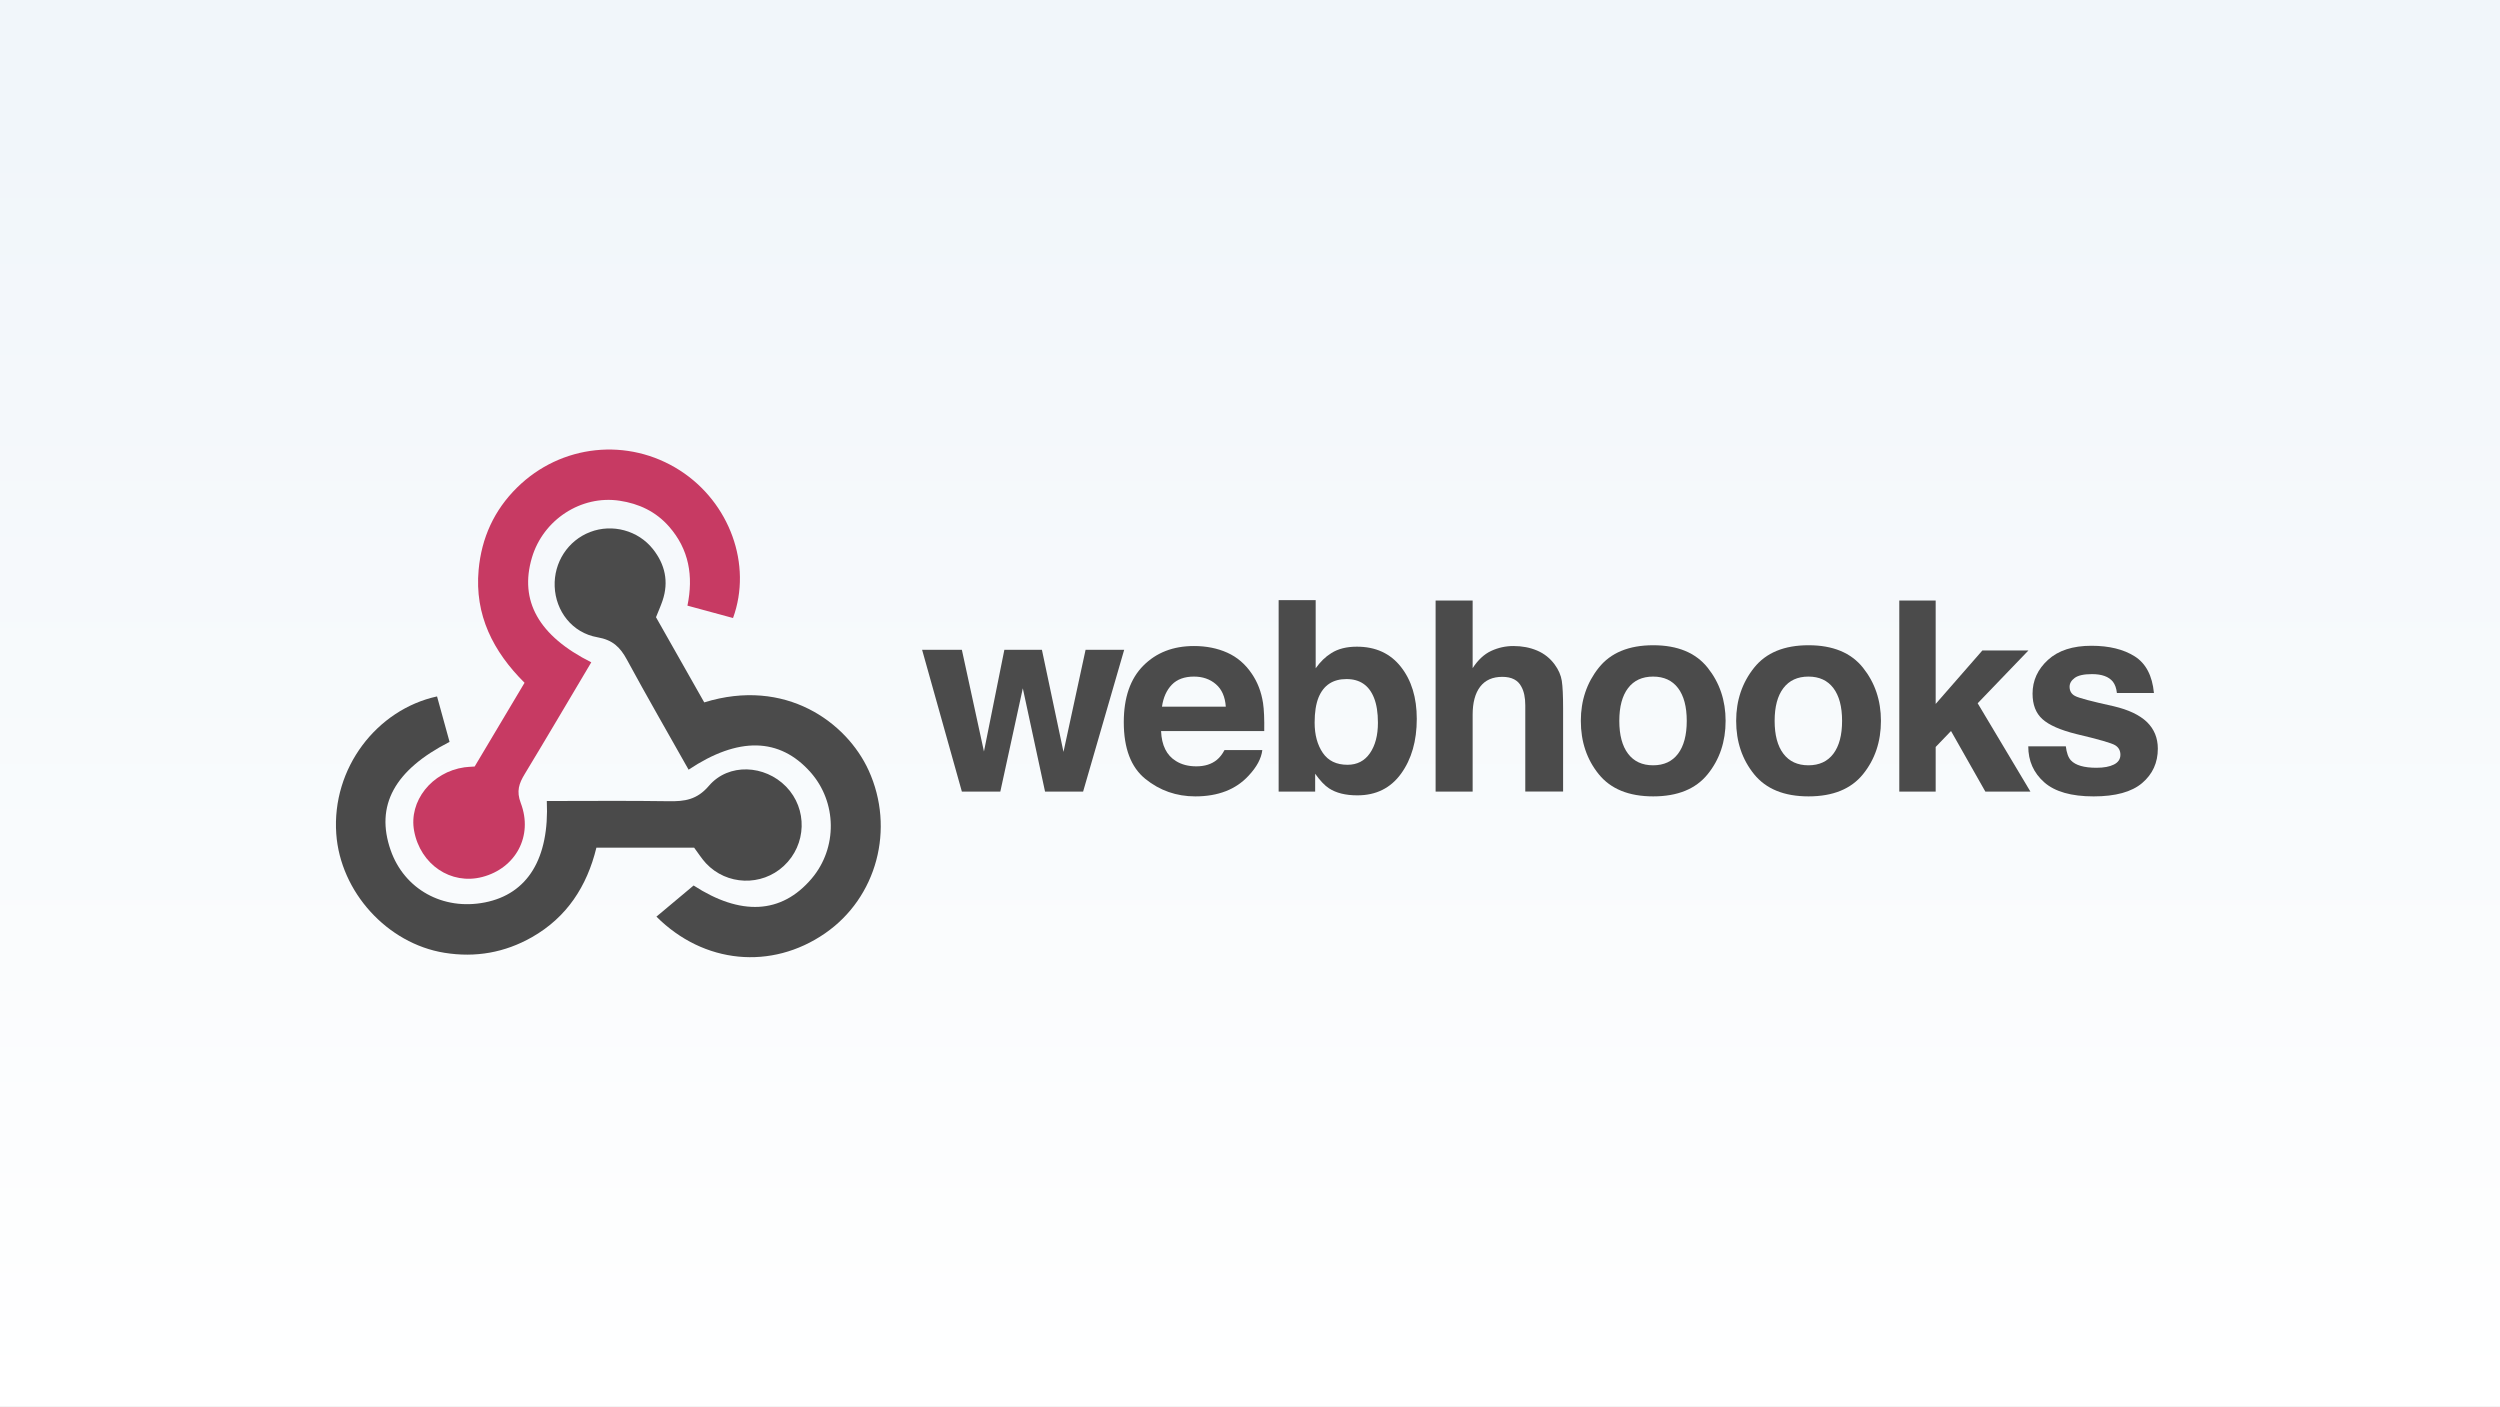
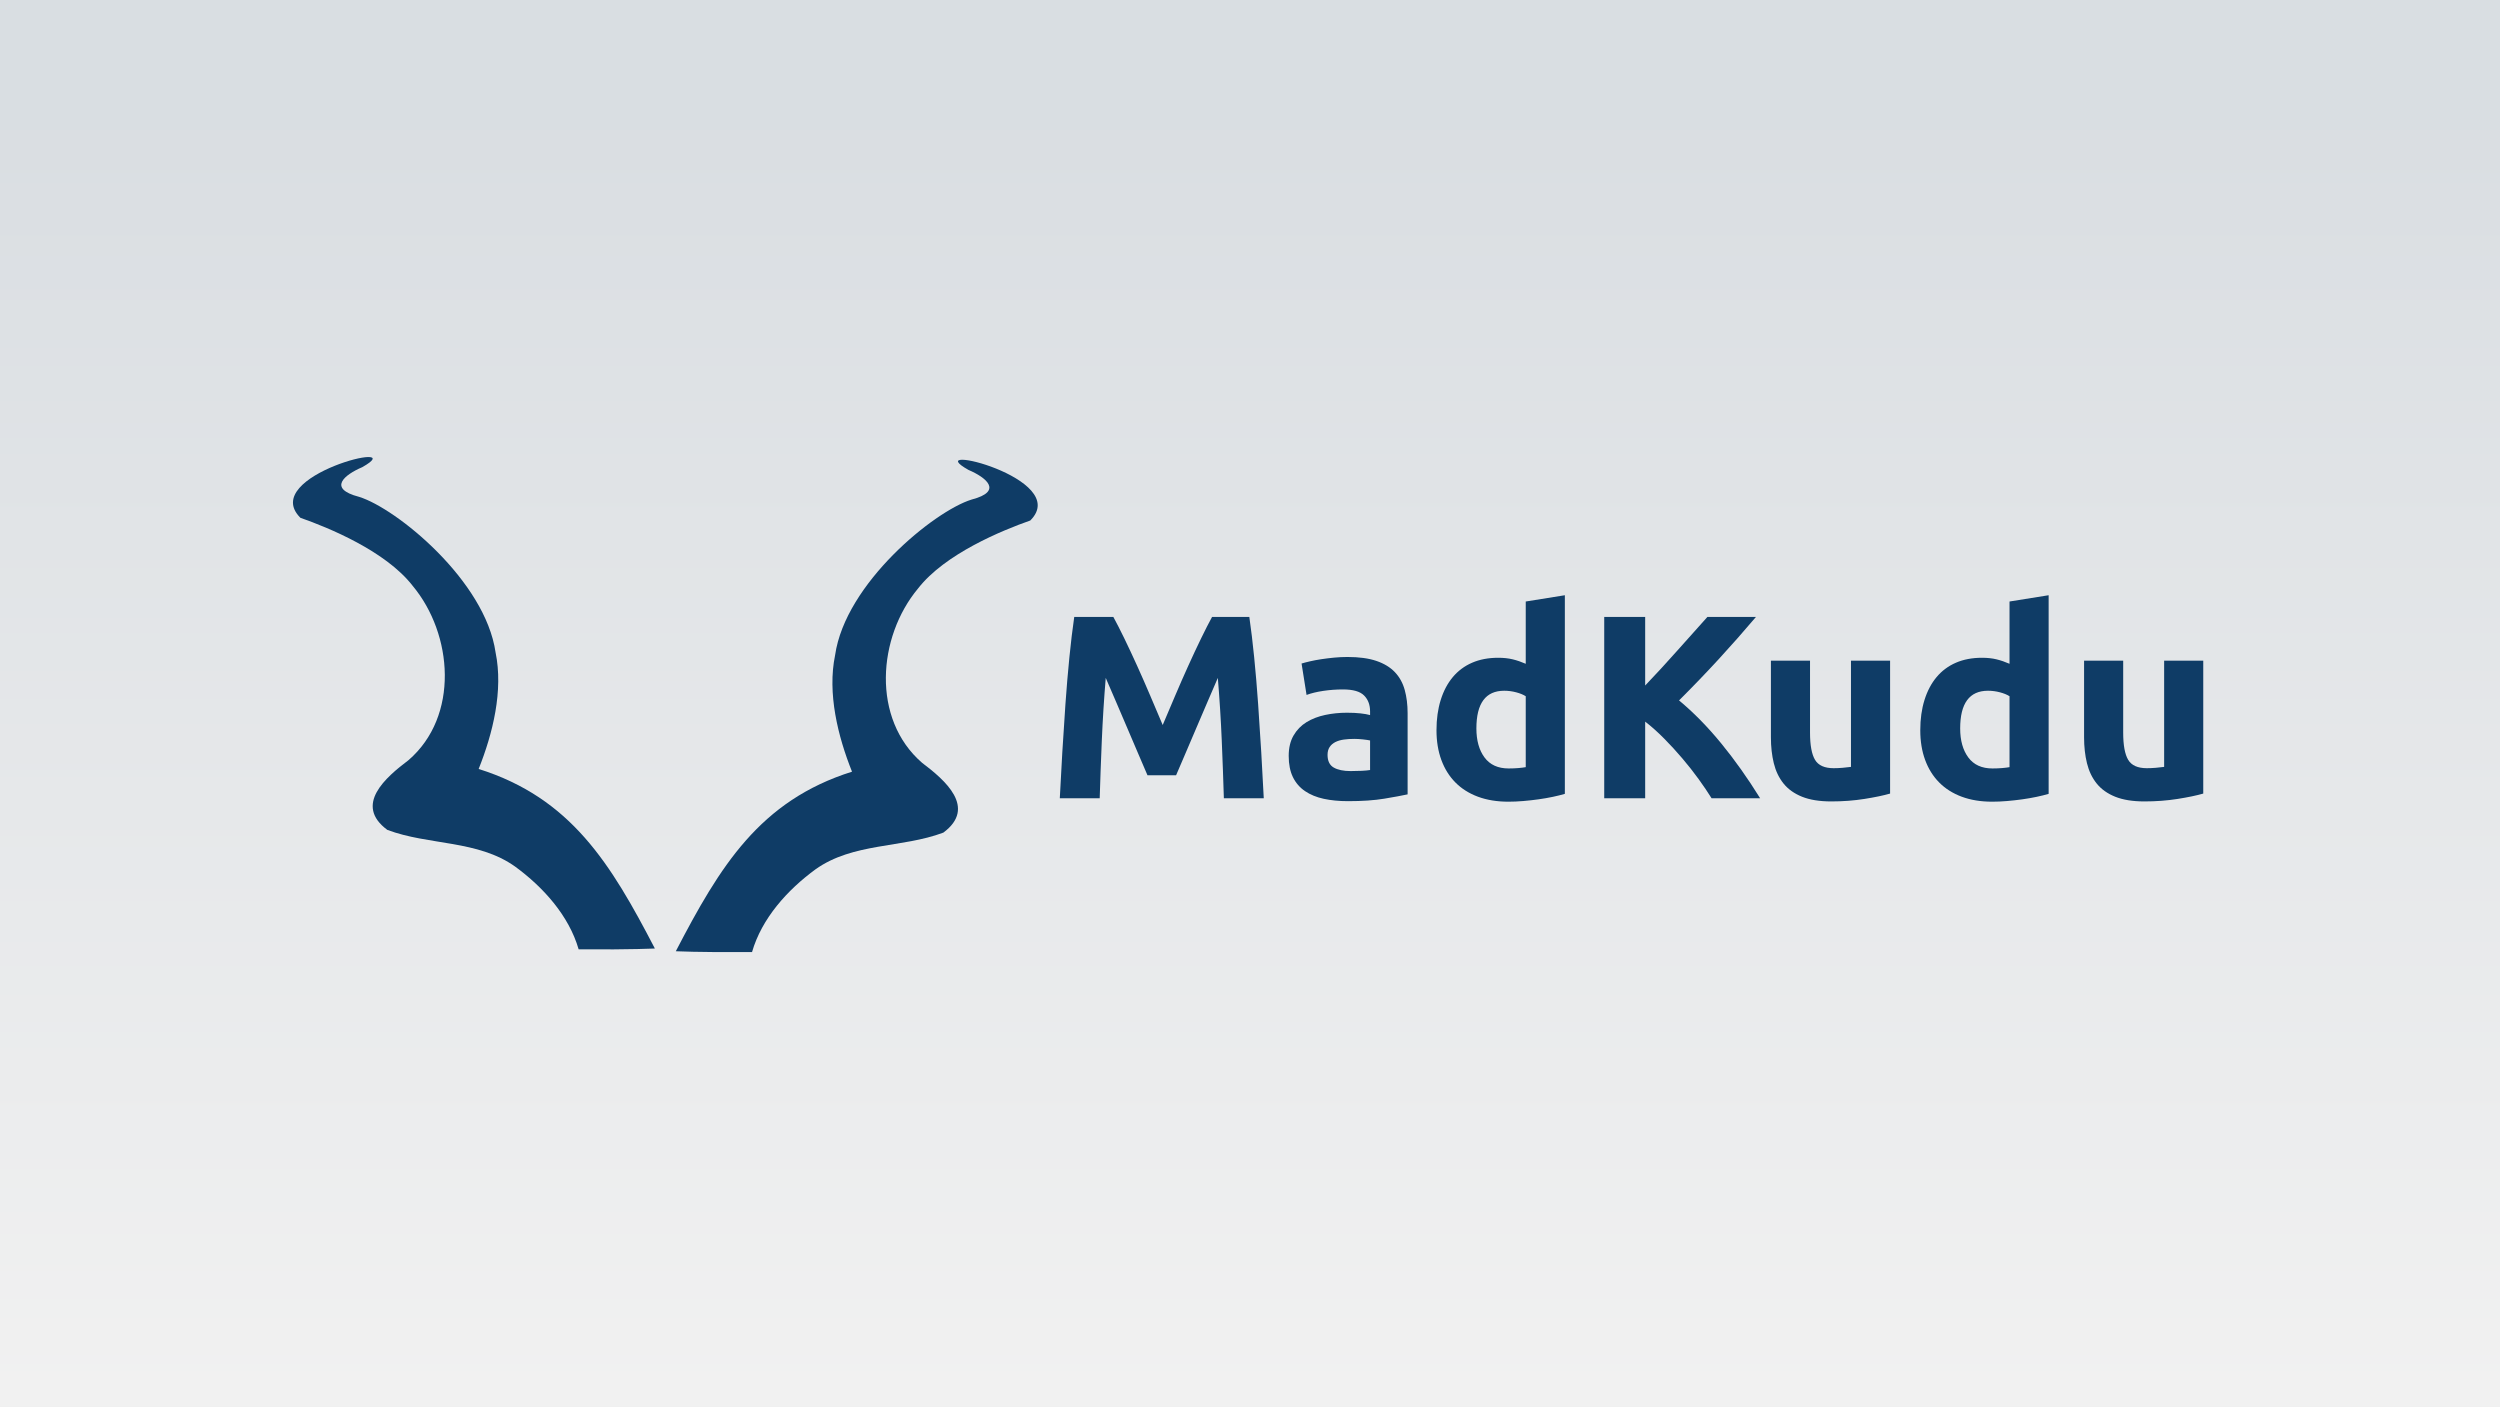
- <svg xmlns="http://www.w3.org/2000/svg" xmlns:xlink="http://www.w3.org/1999/xlink" width="640px" height="360px" viewBox="0 0 640 360" version="1.1">
+ <svg xmlns="http://www.w3.org/2000/svg" xmlns:xlink="http://www.w3.org/1999/xlink" width="640px" height="360px" viewBox="0 0 640 360" version="1.1" style="background: #FFFFFF;">
  <defs>
    <linearGradient x1="50%" y1="100%" x2="50%" y2="8.717%" id="linearGradient-1">
      <stop stop-color="#FFFFFF" offset="0%" />
-       <stop stop-color="#F1F6FA" offset="100%" />
+       <stop stop-color="#0F3C66" offset="100%" />
    </linearGradient>
    <rect id="path-2" x="0" y="0" width="640" height="360" />
  </defs>
  <g id="Ships" stroke="none" stroke-width="1" fill="none" fill-rule="evenodd">
-     <g id="webhooks">
-       <g id="ship-webhooks">
-         <g id="Group">
+     <g id="madkudu">
+       <g id="ship-madkudu">
+         <g id="Group-3" opacity="0.1">
          <mask id="mask-3" fill="white">
            <use xlink:href="#path-2" />
          </mask>
          <use id="Mask" fill="url(#linearGradient-1)" xlink:href="#path-2" />
-           <g id="Group-2" mask="url(#mask-3)">
-             <g transform="translate(86, 115)" id="Shape">
-               <path d="M65.366,54.554 C59.564,64.315 54.006,73.768 48.331,83.15 C46.874,85.558 46.153,87.52 47.317,90.582 C50.531,99.04 45.997,107.27 37.476,109.505 C29.439,111.612 21.61,106.326 20.015,97.714 C18.602,90.092 24.512,82.62 32.908,81.429 C33.612,81.328 34.33,81.316 35.513,81.227 C39.627,74.322 43.842,67.249 48.285,59.791 C40.252,51.797 35.47,42.451 36.529,30.87 C37.277,22.684 40.493,15.61 46.371,9.812 C57.63,-1.291 74.806,-3.089 88.063,5.433 C100.795,13.62 106.626,29.566 101.656,43.214 C97.908,42.196 94.134,41.171 89.985,40.044 C91.546,32.457 90.392,25.642 85.278,19.805 C81.9,15.951 77.565,13.931 72.636,13.187 C62.754,11.693 53.052,18.047 50.173,27.754 C46.905,38.772 51.851,47.772 65.366,54.554 Z" fill="#C73A63" />
-               <path d="M81.935,43.01 C86.022,50.227 90.172,57.553 94.285,64.812 C115.076,58.374 130.75,69.893 136.374,82.225 C143.166,97.121 138.523,114.765 125.183,123.955 C111.491,133.39 94.175,131.778 82.044,119.659 C85.136,117.069 88.242,114.466 91.562,111.687 C103.544,119.454 114.024,119.089 121.804,109.891 C128.438,102.044 128.294,90.345 121.468,82.663 C113.589,73.799 103.036,73.528 90.28,82.038 C84.989,72.642 79.605,63.321 74.481,53.857 C72.754,50.667 70.846,48.817 66.952,48.142 C60.448,47.013 56.25,41.424 55.998,35.162 C55.75,28.968 59.395,23.37 65.094,21.189 C70.738,19.028 77.361,20.772 81.157,25.575 C84.26,29.5 85.246,33.916 83.614,38.756 C83.16,40.105 82.571,41.411 81.935,43.01 Z" fill="#4B4B4B" />
-               <path d="M91.704,102.008 L66.676,102.008 C64.277,111.883 59.096,119.856 50.168,124.926 C43.228,128.866 35.747,130.203 27.785,128.916 C13.127,126.55 1.14,113.342 0.085,98.47 C-1.109,81.622 10.461,66.647 25.883,63.283 C26.948,67.153 28.023,71.06 29.088,74.921 C14.939,82.146 10.042,91.25 14.001,102.633 C17.488,112.651 27.39,118.142 38.142,116.018 C49.121,113.85 54.657,104.717 53.982,90.059 C64.391,90.059 74.809,89.951 85.219,90.112 C89.283,90.176 92.422,89.754 95.484,86.168 C100.526,80.265 109.806,80.798 115.235,86.372 C120.784,92.069 120.518,101.235 114.646,106.691 C108.981,111.956 100.03,111.675 94.73,106.002 C93.64,104.833 92.782,103.444 91.704,102.008 Z" fill="#4A4A4A" />
-               <polygon fill="#4B4B4B" points="171.117 51.348 180.731 51.348 186.254 77.486 191.909 51.348 201.79 51.348 191.278 87.642 181.53 87.642 175.84 61.203 170.084 87.642 160.237 87.642 150.057 51.348 160.237 51.348 165.893 77.386" />
-               <path d="M228.178,52.083 C230.708,53.217 232.796,55.007 234.445,57.452 C235.93,59.609 236.893,62.11 237.334,64.957 C237.588,66.624 237.693,69.025 237.646,72.159 L211.234,72.159 C211.382,75.8 212.646,78.354 215.028,79.818 C216.475,80.729 218.218,81.183 220.255,81.183 C222.415,81.183 224.169,80.628 225.52,79.519 C226.257,78.918 226.907,78.087 227.471,77.021 L237.152,77.021 C236.897,79.174 235.725,81.362 233.636,83.58 C230.387,87.11 225.841,88.875 219.994,88.875 C215.168,88.875 210.91,87.386 207.222,84.409 C203.532,81.432 201.688,76.588 201.688,69.878 C201.688,63.59 203.353,58.769 206.683,55.415 C210.013,52.06 214.335,50.383 219.651,50.383 C222.805,50.382 225.649,50.95 228.178,52.083 Z M213.994,60.282 C212.654,61.663 211.81,63.536 211.467,65.899 L227.802,65.899 C227.629,63.379 226.788,61.467 225.277,60.164 C223.765,58.859 221.89,58.206 219.653,58.206 C217.22,58.207 215.333,58.898 213.994,60.282 Z" fill="#4B4B4B" />
-               <path d="M272.626,55.709 C275.34,59.151 276.695,63.59 276.695,69.029 C276.695,74.667 275.358,79.34 272.682,83.047 C270.006,86.755 266.273,88.609 261.481,88.609 C258.47,88.609 256.053,88.009 254.224,86.81 C253.131,86.101 251.95,84.857 250.681,83.082 L250.681,87.643 L241.332,87.643 L241.332,38.628 L250.814,38.628 L250.814,56.076 C252.019,54.389 253.347,53.102 254.798,52.213 C256.518,51.104 258.705,50.549 261.36,50.549 C266.156,50.549 269.914,52.268 272.626,55.709 Z M264.701,77.819 C266.066,75.845 266.749,73.247 266.749,70.028 C266.749,67.453 266.413,65.321 265.741,63.636 C264.467,60.438 262.119,58.84 258.697,58.84 C255.231,58.84 252.849,60.405 251.553,63.535 C250.882,65.2 250.546,67.353 250.546,69.995 C250.546,73.103 251.24,75.678 252.626,77.721 C254.012,79.763 256.125,80.784 258.966,80.784 C261.426,80.783 263.337,79.796 264.701,77.819 Z" fill="#4B4B4B" />
-               <path d="M307.512,51.548 C309.332,52.326 310.828,53.514 311.998,55.114 C312.993,56.47 313.599,57.864 313.821,59.297 C314.042,60.729 314.153,63.068 314.153,66.311 L314.153,87.641 L304.472,87.641 L304.472,65.541 C304.472,63.585 304.14,62.006 303.48,60.807 C302.622,59.118 300.992,58.273 298.594,58.273 C296.104,58.273 294.218,59.112 292.929,60.79 C291.642,62.468 290.997,64.863 290.997,67.974 L290.997,87.642 L281.516,87.642 L281.516,38.728 L290.997,38.728 L290.997,56.042 C292.368,53.935 293.952,52.463 295.749,51.631 C297.55,50.798 299.444,50.383 301.433,50.383 C303.664,50.382 305.689,50.771 307.512,51.548 Z" fill="#4B4B4B" />
-               <path d="M351.163,83.202 C348.103,86.983 343.456,88.874 337.224,88.874 C330.991,88.874 326.345,86.983 323.283,83.202 C320.224,79.42 318.693,74.869 318.693,69.544 C318.693,64.311 320.224,59.775 323.283,55.937 C326.344,52.101 330.991,50.182 337.224,50.182 C343.456,50.182 348.102,52.101 351.163,55.937 C354.225,59.775 355.755,64.311 355.755,69.544 C355.755,74.869 354.225,79.42 351.163,83.202 Z M343.579,77.958 C345.064,75.985 345.808,73.181 345.808,69.545 C345.808,65.911 345.064,63.112 343.579,61.15 C342.093,59.19 339.964,58.207 337.192,58.207 C334.42,58.207 332.285,59.189 330.787,61.15 C329.29,63.112 328.542,65.91 328.542,69.545 C328.542,73.181 329.29,75.985 330.787,77.958 C332.285,79.93 334.418,80.916 337.192,80.916 C339.964,80.916 342.093,79.93 343.579,77.958 Z" fill="#4B4B4B" />
-               <path d="M390.928,83.202 C387.868,86.983 383.221,88.874 376.988,88.874 C370.755,88.874 366.111,86.983 363.05,83.202 C359.989,79.42 358.458,74.869 358.458,69.544 C358.458,64.311 359.989,59.775 363.05,55.937 C366.11,52.101 370.755,50.182 376.988,50.182 C383.221,50.182 387.867,52.101 390.928,55.937 C393.989,59.775 395.52,64.311 395.52,69.544 C395.52,74.869 393.989,79.42 390.928,83.202 Z M383.344,77.958 C384.829,75.985 385.573,73.181 385.573,69.545 C385.573,65.911 384.829,63.112 383.344,61.15 C381.858,59.19 379.729,58.207 376.958,58.207 C374.185,58.207 372.049,59.189 370.552,61.15 C369.054,63.112 368.307,65.91 368.307,69.545 C368.307,73.181 369.054,75.985 370.552,77.958 C372.049,79.93 374.184,80.916 376.958,80.916 C379.729,80.916 381.858,79.93 383.344,77.958 Z" fill="#4B4B4B" />
-               <polygon fill="#4B4B4B" points="400.218 38.728 409.533 38.728 409.533 65.206 421.491 51.515 433.282 51.515 420.284 65.036 433.785 87.643 422.246 87.643 413.46 72.137 409.533 76.222 409.533 87.643 400.218 87.643" />
-               <path d="M442.851,76.054 C443.052,77.742 443.487,78.941 444.155,79.651 C445.336,80.916 447.519,81.549 450.706,81.549 C452.578,81.549 454.066,81.272 455.169,80.716 C456.273,80.161 456.824,79.328 456.824,78.218 C456.824,77.153 456.381,76.343 455.491,75.787 C454.603,75.232 451.296,74.278 445.572,72.924 C441.451,71.904 438.549,70.626 436.861,69.095 C435.177,67.585 434.334,65.411 434.334,62.569 C434.334,59.217 435.652,56.337 438.285,53.928 C440.919,51.52 444.624,50.316 449.403,50.316 C453.937,50.316 457.632,51.22 460.489,53.029 C463.345,54.839 464.984,57.964 465.407,62.403 L455.925,62.403 C455.791,61.182 455.447,60.217 454.892,59.506 C453.845,58.219 452.066,57.574 449.552,57.574 C447.485,57.574 446.012,57.897 445.133,58.541 C444.255,59.186 443.815,59.94 443.815,60.805 C443.815,61.894 444.282,62.681 445.216,63.169 C446.15,63.681 449.45,64.557 455.117,65.801 C458.892,66.689 461.724,68.032 463.609,69.83 C465.473,71.651 466.404,73.925 466.404,76.656 C466.404,80.252 465.064,83.189 462.386,85.464 C459.707,87.74 455.568,88.877 449.97,88.877 C444.259,88.877 440.04,87.673 437.32,85.264 C434.596,82.855 433.235,79.787 433.235,76.057 L442.851,76.057 L442.851,76.054 Z" fill="#4B4B4B" />
-             </g>
-           </g>
+         </g>
+         <g id="Group-2" transform="translate(75, 117)" fill="#0F3C66">
+           <path d="M73.132,126.027 C70.633,117.379 64.072,110.124 56.903,104.867 C47.292,97.998 34.773,99.451 24.153,95.452 C15.502,89.045 23.776,81.976 29.593,77.589 C42.589,66.351 40.992,45.393 30.643,32.97 C23.73,24.064 9.11,18.087 1.901,15.553 C-8.963,4.721 30.859,-4.756 17.711,2.608 C13.265,4.506 8.709,8.053 16.92,10.191 C26.516,13.155 49.241,31.662 51.867,50.027 C53.883,59.772 51.159,70.795 47.536,79.852 C71.194,87.31 81.355,104.101 92.648,125.824 C92.602,125.786 87.294,126.146 73.132,126.027 Z" id="path3046" />
+           <path d="M117.52,126.724 C120.021,118.075 126.58,110.821 133.749,105.564 C143.36,98.696 155.879,100.147 166.499,96.149 C175.151,89.742 166.877,82.673 161.06,78.286 C148.064,67.048 149.66,46.091 160.009,33.666 C166.922,24.761 181.542,18.783 188.751,16.249 C199.616,5.419 159.793,-4.058 172.942,3.306 C177.387,5.204 181.944,8.749 173.732,10.887 C164.137,13.851 141.411,32.36 138.785,50.725 C136.769,60.469 139.493,71.491 143.116,80.55 C119.458,88.007 109.297,104.799 98.006,126.52 C98.05,126.484 103.358,126.844 117.52,126.724 Z" id="path3046-4" />
+           <path d="M210.018,40.939 C210.825,42.412 211.754,44.232 212.807,46.398 C213.86,48.564 214.957,50.909 216.1,53.432 C217.242,55.955 218.373,58.534 219.493,61.169 C220.613,63.804 221.666,66.283 222.652,68.605 C223.637,66.283 224.69,63.804 225.81,61.169 C226.93,58.534 228.061,55.955 229.204,53.432 C230.346,50.909 231.444,48.564 232.497,46.398 C233.549,44.232 234.479,42.412 235.285,40.939 L244.828,40.939 C245.276,44.02 245.69,47.47 246.071,51.288 C246.452,55.107 246.788,59.082 247.079,63.213 C247.37,67.343 247.639,71.486 247.885,75.639 C248.132,79.792 248.345,83.7 248.524,87.362 L238.309,87.362 C238.175,82.851 237.996,77.939 237.772,72.624 C237.548,67.31 237.212,61.951 236.764,56.547 C235.957,58.423 235.061,60.499 234.076,62.777 C233.09,65.055 232.116,67.332 231.153,69.61 C230.189,71.888 229.26,74.065 228.364,76.141 C227.468,78.218 226.706,79.993 226.079,81.467 L218.754,81.467 C218.127,79.993 217.365,78.218 216.469,76.141 C215.573,74.065 214.644,71.888 213.681,69.61 C212.717,67.332 211.743,65.055 210.757,62.777 C209.772,60.499 208.876,58.423 208.069,56.547 C207.621,61.951 207.285,67.31 207.061,72.624 C206.837,77.939 206.658,82.851 206.524,87.362 L196.309,87.362 C196.489,83.7 196.701,79.792 196.948,75.639 C197.194,71.486 197.463,67.343 197.754,63.213 C198.045,59.082 198.381,55.107 198.762,51.288 C199.143,47.47 199.557,44.02 200.005,40.939 L210.018,40.939 Z" id="Shape" />
+           <path d="M270.767,80.395 C271.753,80.395 272.693,80.373 273.589,80.328 C274.485,80.284 275.202,80.217 275.74,80.127 L275.74,72.557 C275.337,72.468 274.732,72.379 273.925,72.29 C273.119,72.2 272.38,72.156 271.708,72.156 C270.767,72.156 269.882,72.211 269.053,72.323 C268.225,72.435 267.497,72.647 266.869,72.959 C266.242,73.272 265.749,73.696 265.391,74.232 C265.033,74.768 264.853,75.438 264.853,76.242 C264.853,77.805 265.38,78.888 266.433,79.491 C267.485,80.094 268.93,80.395 270.767,80.395 Z M269.961,51.188 C272.917,51.188 275.381,51.523 277.353,52.193 C279.324,52.863 280.903,53.823 282.09,55.073 C283.277,56.324 284.117,57.842 284.61,59.629 C285.103,61.415 285.349,63.402 285.349,65.591 L285.349,86.357 C283.916,86.67 281.922,87.038 279.369,87.463 C276.815,87.887 273.724,88.099 270.095,88.099 C267.81,88.099 265.738,87.898 263.879,87.496 C262.02,87.094 260.418,86.435 259.074,85.52 C257.73,84.604 256.7,83.41 255.983,81.936 C255.266,80.462 254.908,78.653 254.908,76.51 C254.908,74.455 255.322,72.714 256.151,71.285 C256.98,69.856 258.089,68.717 259.477,67.868 C260.866,67.02 262.457,66.406 264.249,66.026 C266.041,65.646 267.9,65.457 269.826,65.457 C271.125,65.457 272.279,65.512 273.287,65.624 C274.295,65.736 275.113,65.881 275.74,66.06 L275.74,65.122 C275.74,63.425 275.225,62.063 274.194,61.035 C273.164,60.008 271.372,59.495 268.818,59.495 C267.116,59.495 265.436,59.617 263.778,59.863 C262.121,60.109 260.687,60.455 259.477,60.901 L258.201,52.863 C258.783,52.684 259.511,52.494 260.385,52.293 C261.258,52.092 262.21,51.914 263.241,51.757 C264.271,51.601 265.357,51.467 266.5,51.355 C267.642,51.244 268.796,51.188 269.961,51.188 Z" id="Shape" />
+           <path d="M302.956,69.476 C302.956,72.557 303.65,75.036 305.039,76.912 C306.428,78.787 308.489,79.725 311.221,79.725 C312.117,79.725 312.946,79.692 313.708,79.625 C314.469,79.558 315.097,79.48 315.589,79.39 L315.589,61.236 C314.962,60.834 314.145,60.499 313.137,60.231 C312.129,59.964 311.109,59.83 310.079,59.83 C305.33,59.83 302.956,63.045 302.956,69.476 Z M325.602,86.223 C324.706,86.491 323.676,86.748 322.511,86.994 C321.346,87.239 320.125,87.451 318.849,87.63 C317.572,87.809 316.273,87.954 314.951,88.065 C313.629,88.177 312.364,88.233 311.154,88.233 C308.242,88.233 305.644,87.809 303.359,86.96 C301.074,86.112 299.148,84.895 297.58,83.309 C296.012,81.724 294.813,79.803 293.985,77.548 C293.156,75.293 292.741,72.758 292.741,69.945 C292.741,67.087 293.1,64.508 293.817,62.208 C294.533,59.908 295.564,57.954 296.908,56.346 C298.252,54.738 299.898,53.51 301.847,52.662 C303.796,51.813 306.025,51.389 308.533,51.389 C309.922,51.389 311.165,51.523 312.263,51.791 C313.361,52.059 314.469,52.438 315.589,52.93 L315.589,36.986 L325.602,35.379 L325.602,86.223 Z" id="Shape" />
+           <path d="M363.167,87.362 C362.226,85.844 361.117,84.202 359.841,82.438 C358.564,80.674 357.175,78.91 355.674,77.146 C354.173,75.382 352.617,73.685 351.004,72.055 C349.391,70.425 347.778,68.985 346.165,67.734 L346.165,87.362 L335.682,87.362 L335.682,40.939 L346.165,40.939 L346.165,58.49 C348.898,55.632 351.642,52.651 354.397,49.547 C357.153,46.443 359.717,43.574 362.092,40.939 L374.524,40.939 C371.343,44.69 368.151,48.307 364.948,51.791 C361.745,55.274 358.373,58.78 354.834,62.308 C358.553,65.39 362.148,69.052 365.62,73.294 C369.092,77.537 372.418,82.226 375.599,87.362 L363.167,87.362 Z" id="Shape" />
+           <path d="M408.863,86.156 C407.161,86.647 404.965,87.105 402.277,87.53 C399.589,87.954 396.767,88.166 393.81,88.166 C390.809,88.166 388.311,87.764 386.317,86.96 C384.324,86.156 382.745,85.029 381.58,83.577 C380.415,82.126 379.586,80.395 379.093,78.386 C378.601,76.376 378.354,74.165 378.354,71.754 L378.354,52.126 L388.367,52.126 L388.367,70.548 C388.367,73.763 388.793,76.086 389.644,77.515 C390.495,78.944 392.085,79.658 394.415,79.658 C395.132,79.658 395.893,79.625 396.7,79.558 C397.506,79.491 398.223,79.413 398.85,79.323 L398.85,52.126 L408.863,52.126 L408.863,86.156 Z" id="Shape" />
+           <path d="M426.805,69.476 C426.805,72.557 427.5,75.036 428.889,76.912 C430.277,78.787 432.338,79.725 435.071,79.725 C435.967,79.725 436.796,79.692 437.557,79.625 C438.319,79.558 438.946,79.48 439.439,79.39 L439.439,61.236 C438.812,60.834 437.994,60.499 436.986,60.231 C435.978,59.964 434.959,59.83 433.929,59.83 C429.18,59.83 426.805,63.045 426.805,69.476 Z M449.452,86.223 C448.556,86.491 447.525,86.748 446.361,86.994 C445.196,87.239 443.975,87.451 442.698,87.63 C441.421,87.809 440.122,87.954 438.801,88.065 C437.479,88.177 436.213,88.233 435.004,88.233 C432.092,88.233 429.493,87.809 427.209,86.96 C424.924,86.112 422.997,84.895 421.429,83.309 C419.861,81.724 418.663,79.803 417.834,77.548 C417.005,75.293 416.591,72.758 416.591,69.945 C416.591,67.087 416.949,64.508 417.666,62.208 C418.383,59.908 419.413,57.954 420.757,56.346 C422.101,54.738 423.748,53.51 425.697,52.662 C427.645,51.813 429.874,51.389 432.383,51.389 C433.772,51.389 435.015,51.523 436.113,51.791 C437.21,52.059 438.319,52.438 439.439,52.93 L439.439,36.986 L449.452,35.379 L449.452,86.223 Z" id="Shape" />
+           <path d="M489.033,86.156 C487.33,86.647 485.135,87.105 482.447,87.53 C479.759,87.954 476.937,88.166 473.98,88.166 C470.978,88.166 468.481,87.764 466.487,86.96 C464.493,86.156 462.914,85.029 461.749,83.577 C460.585,82.126 459.756,80.395 459.263,78.386 C458.77,76.376 458.524,74.165 458.524,71.754 L458.524,52.126 L468.537,52.126 L468.537,70.548 C468.537,73.763 468.962,76.086 469.813,77.515 C470.665,78.944 472.255,79.658 474.585,79.658 C475.301,79.658 476.063,79.625 476.869,79.558 C477.676,79.491 478.393,79.413 479.02,79.323 L479.02,52.126 L489.033,52.126 L489.033,86.156 Z" id="Shape" />
        </g>
      </g>
    </g>
  </g>
</svg>
